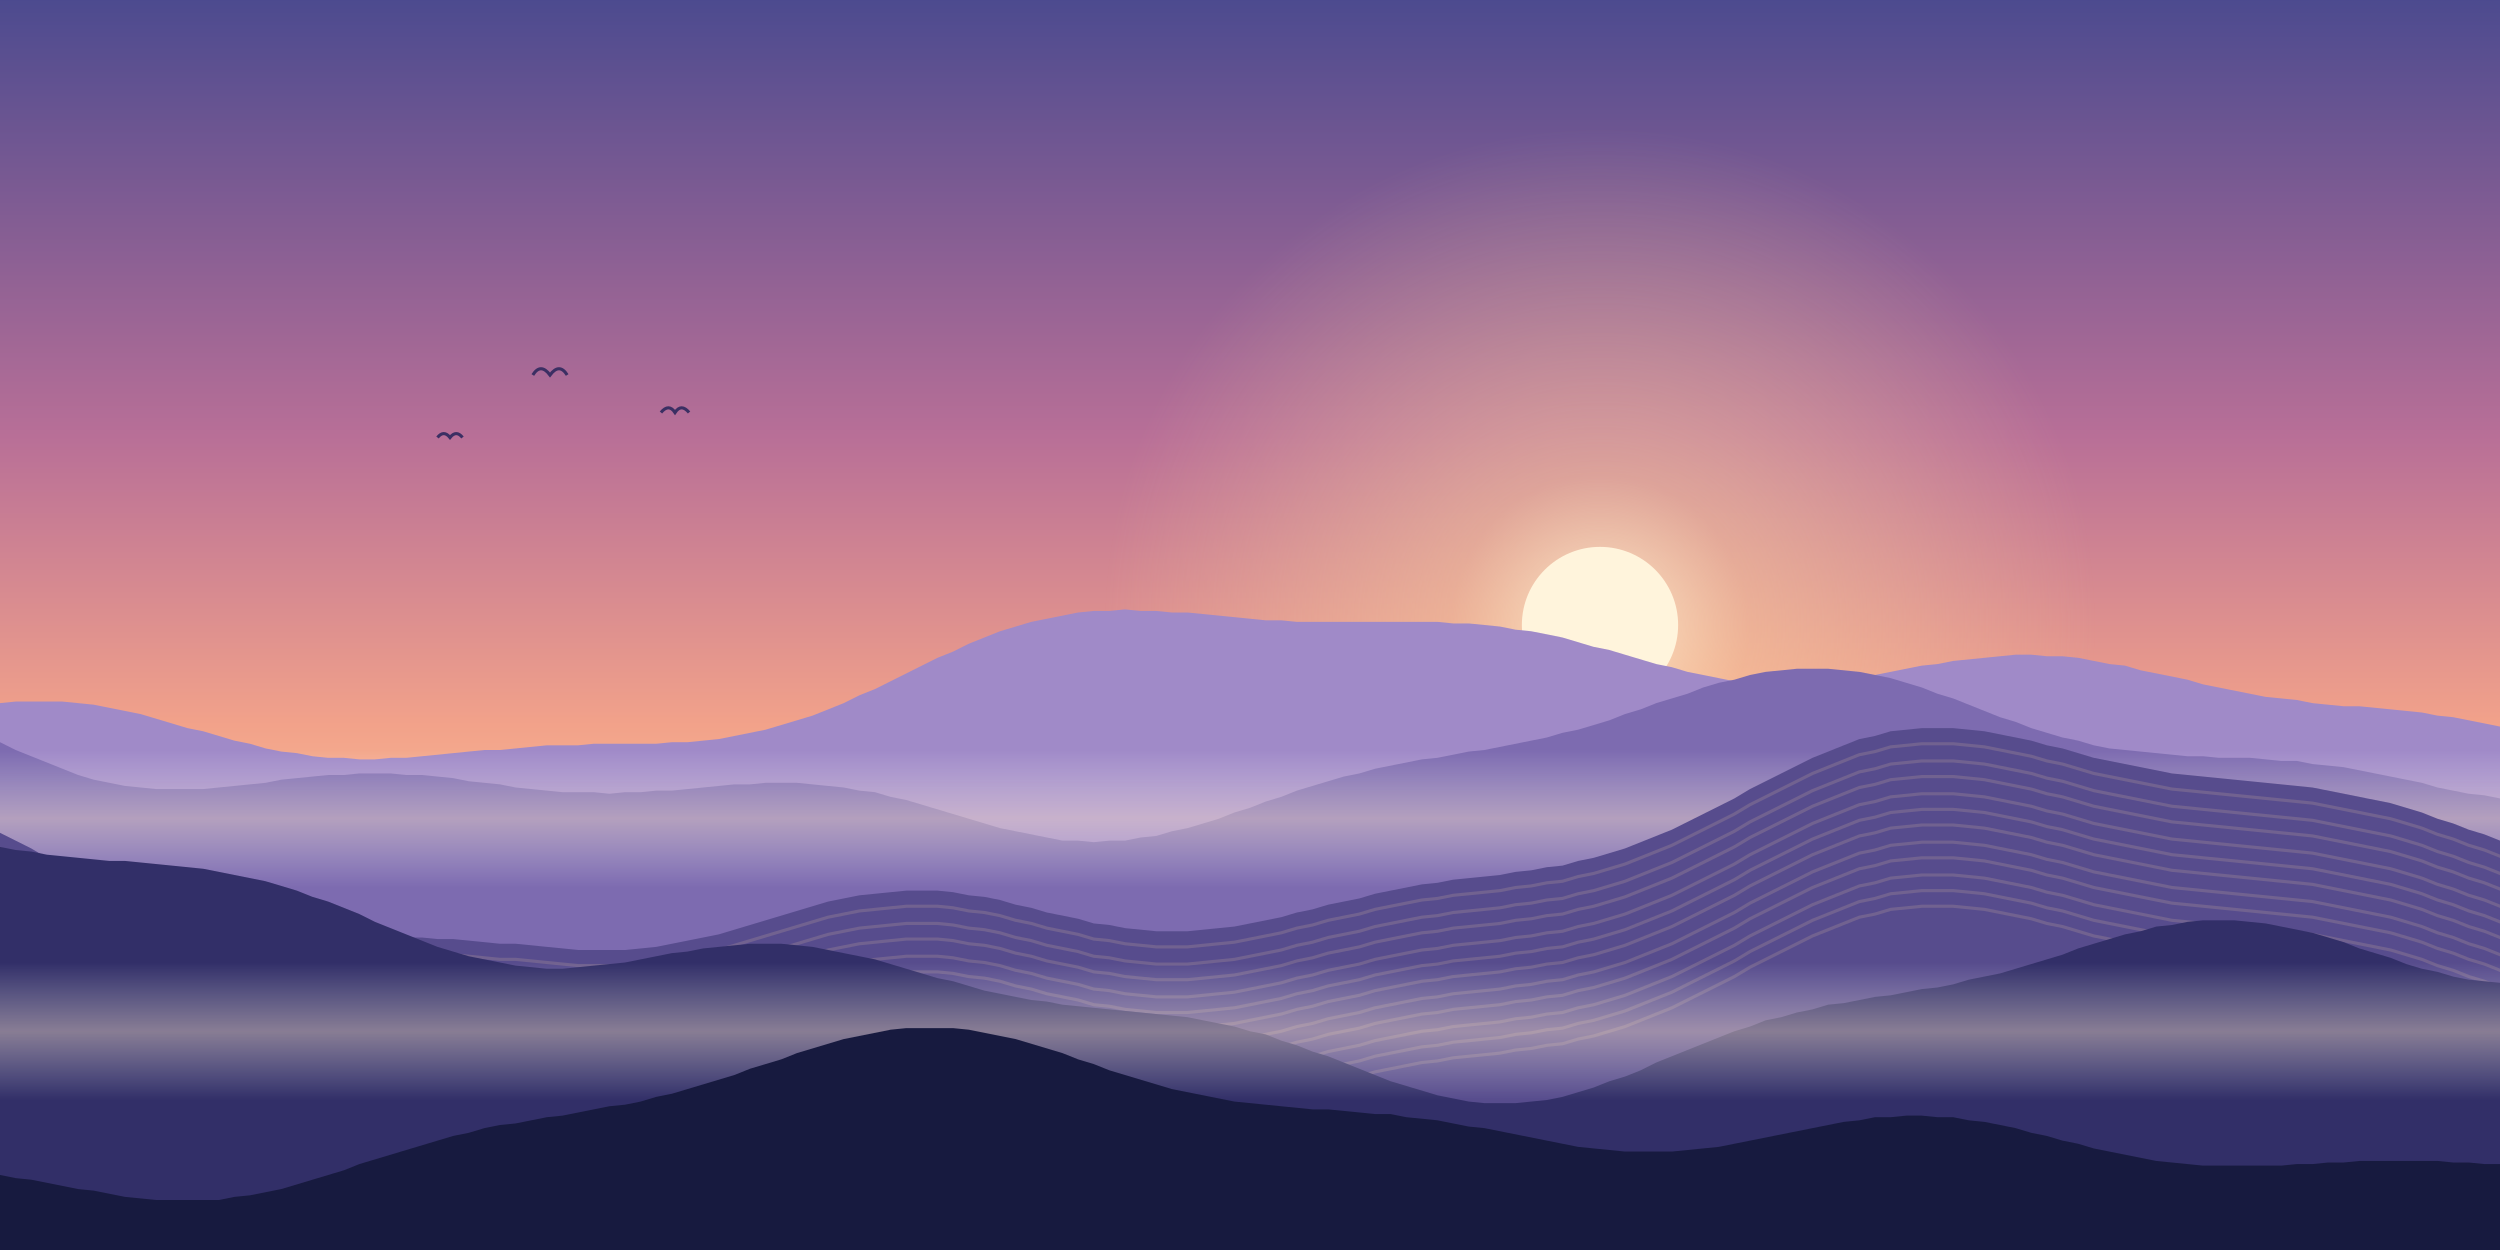
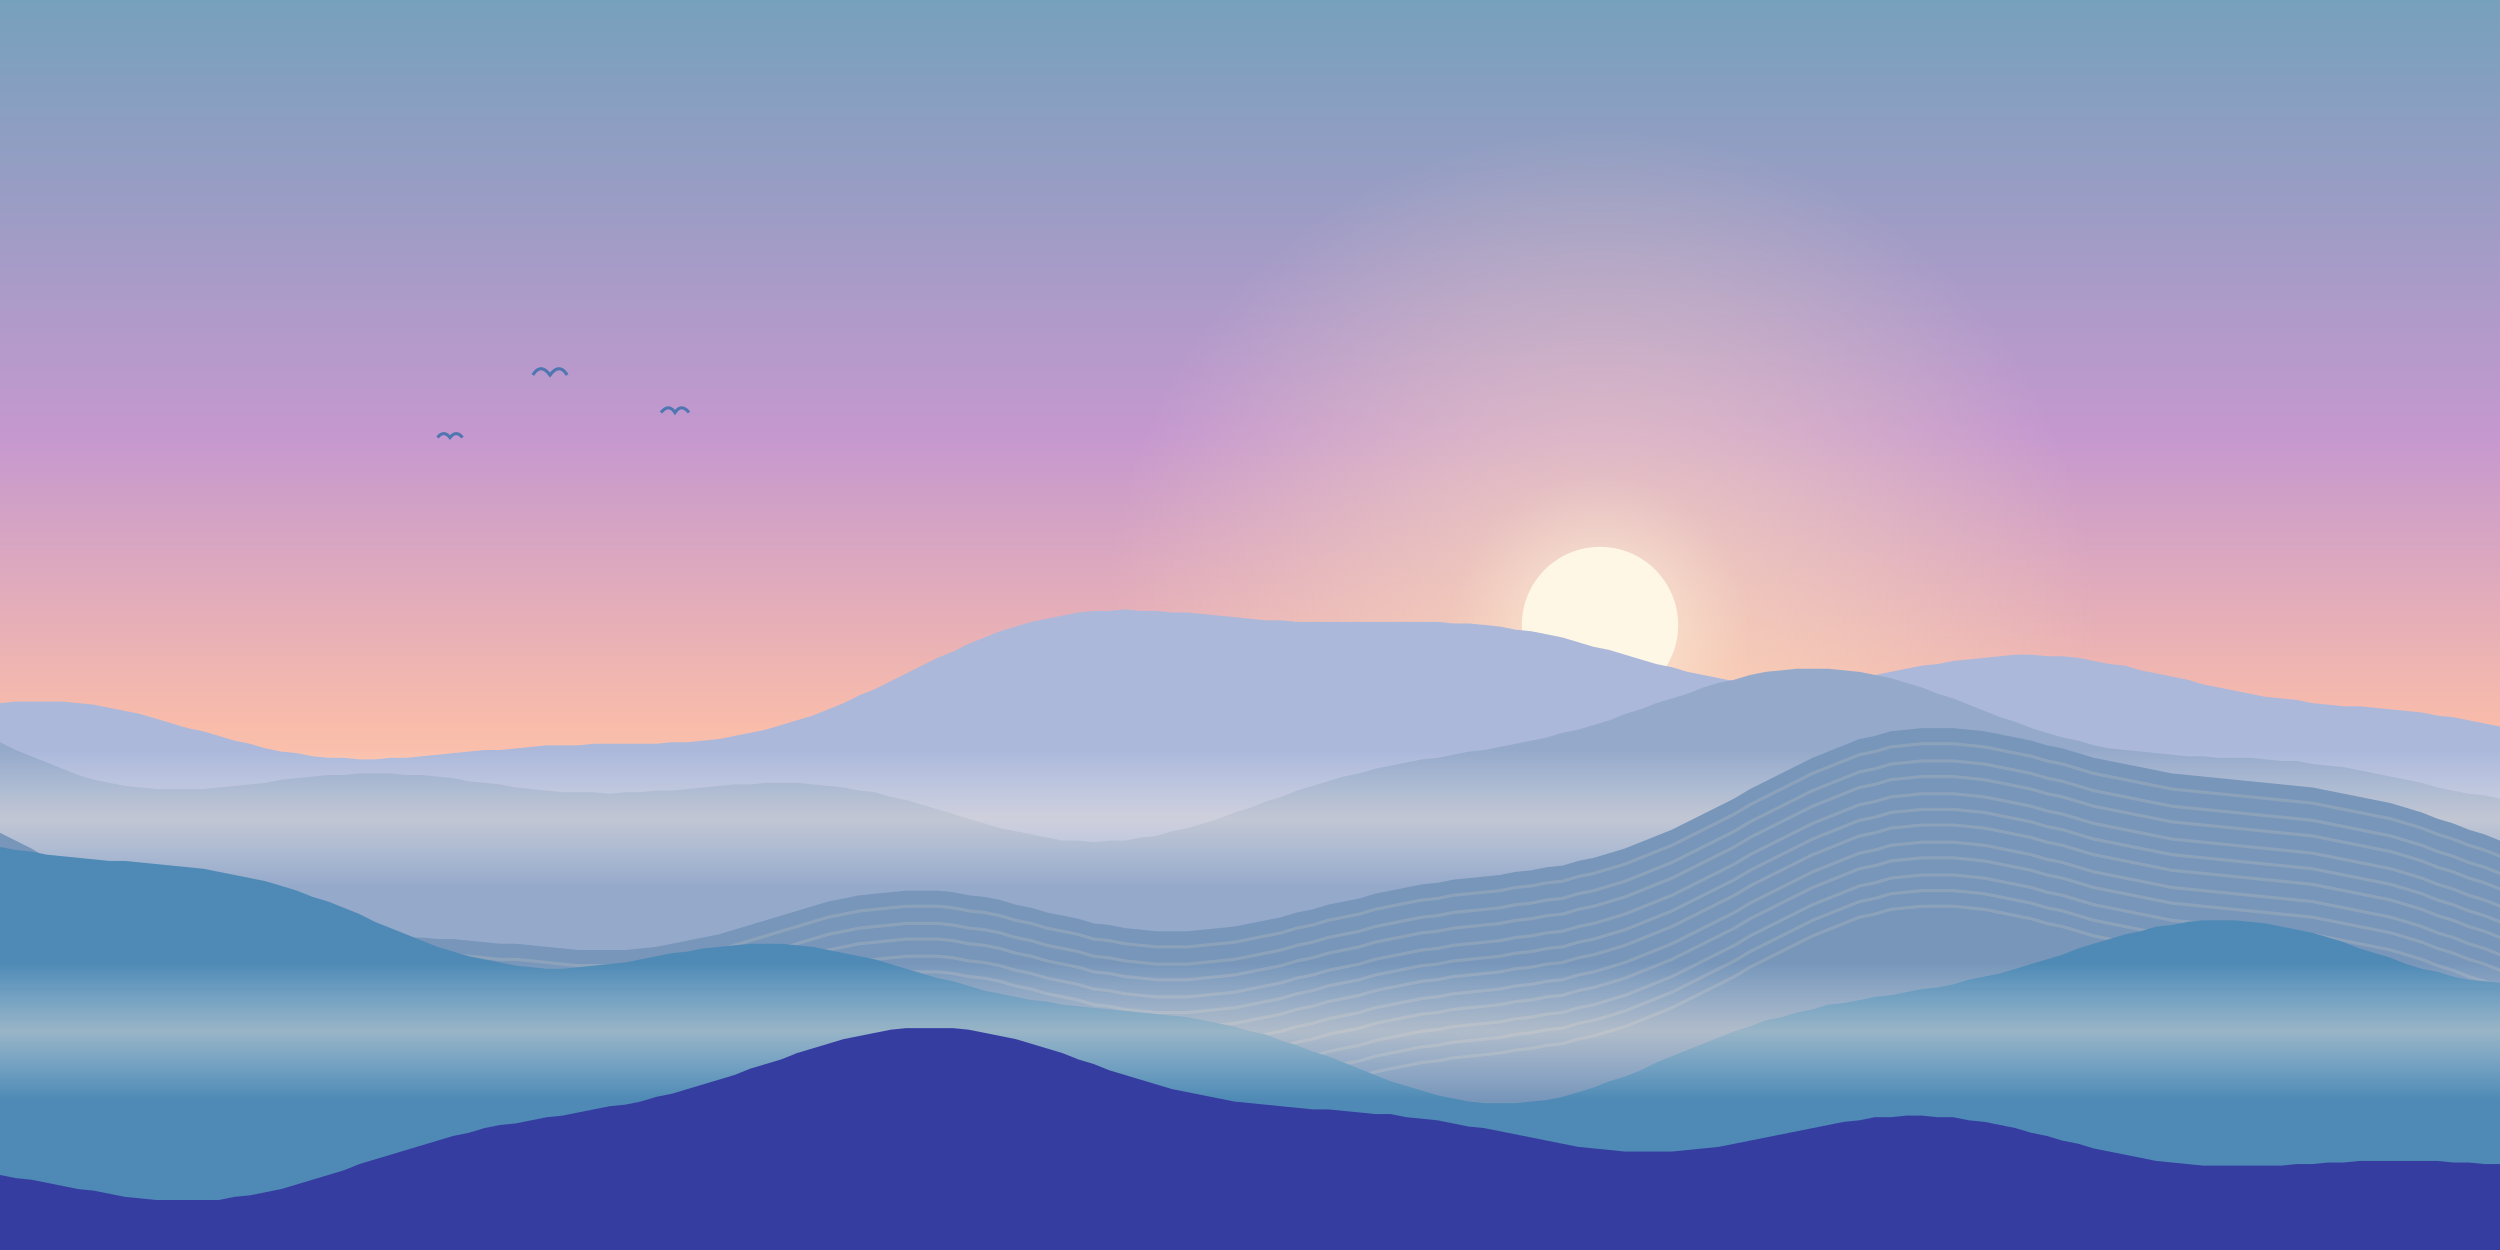
<svg xmlns="http://www.w3.org/2000/svg" viewBox="0 0 1600 800" preserveAspectRatio="xMidYMid slice">
  <defs>
    <linearGradient id="sky" x1="0" y1="0" x2="0" y2="1">
-       <stop offset="0" stop-color="#4b4a8f" />
-       <stop offset="0.35" stop-color="#b86f97" />
-       <stop offset="0.58" stop-color="#f2a28a" />
-       <stop offset="0.78" stop-color="#ffd6a0" />
-       <stop offset="1" stop-color="#ffe9c4" />
+       <stop offset="0" stop-color="#75a1bc" />
+       <stop offset="0.35" stop-color="#c598cf" />
+       <stop offset="0.58" stop-color="#f9bcaa" />
+       <stop offset="0.78" stop-color="#ffe2bd" />
+       <stop offset="1" stop-color="#fff0d6" />
    </linearGradient>
    <radialGradient id="sun">
-       <stop offset="0" stop-color="#fff3d6" stop-opacity="0.9" />
-       <stop offset="0.3" stop-color="#ffd9a0" stop-opacity="0.45" />
-       <stop offset="1" stop-color="#ffd9a0" stop-opacity="0" />
+       <stop offset="0" stop-color="#fff7e2" stop-opacity="0.9" />
+       <stop offset="0.3" stop-color="#ffe4bd" stop-opacity="0.45" />
+       <stop offset="1" stop-color="#ffe4bd" stop-opacity="0" />
    </radialGradient>
    <linearGradient id="mist" x1="0" y1="0" x2="0" y2="1">
      <stop offset="0" stop-color="#fff" stop-opacity="0" />
-       <stop offset="0.5" stop-color="#ffe8d0" stop-opacity="0.42" />
+       <stop offset="0.5" stop-color="#ffefde" stop-opacity="0.42" />
      <stop offset="1" stop-color="#fff" stop-opacity="0" />
    </linearGradient>
    <clipPath id="c3">
      <path d="M-10,528 L0,533 L10,538 L20,543 L30,549 L40,554 L50,560 L60,566 L70,571 L80,576 L90,580 L100,585 L110,588 L120,592 L130,594 L140,596 L150,598 L160,599 L170,600 L180,601 L190,601 L200,601 L210,601 L220,600 L230,600 L240,600 L250,600 L260,600 L270,600 L280,601 L290,601 L300,602 L310,603 L320,604 L330,604 L340,605 L350,606 L360,607 L370,608 L380,608 L390,608 L400,608 L410,607 L420,606 L430,604 L440,602 L450,600 L460,598 L470,595 L480,592 L490,589 L500,586 L510,583 L520,580 L530,577 L540,575 L550,573 L560,572 L570,571 L580,570 L590,570 L600,570 L610,571 L620,573 L630,574 L640,576 L650,579 L660,581 L670,584 L680,586 L690,588 L700,591 L710,592 L720,594 L730,595 L740,596 L750,596 L760,596 L770,595 L780,594 L790,593 L800,591 L810,589 L820,587 L830,584 L840,582 L850,579 L860,577 L870,575 L880,572 L890,570 L900,568 L910,566 L920,565 L930,563 L940,562 L950,561 L960,560 L970,558 L980,557 L990,555 L1000,554 L1010,551 L1020,549 L1030,546 L1040,543 L1050,539 L1060,535 L1070,531 L1080,526 L1090,521 L1100,516 L1110,511 L1120,505 L1130,500 L1140,495 L1150,490 L1160,485 L1170,481 L1180,477 L1190,473 L1200,471 L1210,468 L1220,467 L1230,466 L1240,466 L1250,466 L1260,467 L1270,468 L1280,470 L1290,472 L1300,474 L1310,477 L1320,479 L1330,482 L1340,485 L1350,487 L1360,489 L1370,491 L1380,493 L1390,495 L1400,496 L1410,497 L1420,498 L1430,499 L1440,500 L1450,501 L1460,502 L1470,503 L1480,504 L1490,506 L1500,508 L1510,510 L1520,512 L1530,514 L1540,517 L1550,520 L1560,524 L1570,527 L1580,531 L1590,534 L1600,538 L1610,541 L1610,800 L-10,800Z" />
    </clipPath>
    <path id="t3" d="M-10,528 L0,533 L10,538 L20,543 L30,549 L40,554 L50,560 L60,566 L70,571 L80,576 L90,580 L100,585 L110,588 L120,592 L130,594 L140,596 L150,598 L160,599 L170,600 L180,601 L190,601 L200,601 L210,601 L220,600 L230,600 L240,600 L250,600 L260,600 L270,600 L280,601 L290,601 L300,602 L310,603 L320,604 L330,604 L340,605 L350,606 L360,607 L370,608 L380,608 L390,608 L400,608 L410,607 L420,606 L430,604 L440,602 L450,600 L460,598 L470,595 L480,592 L490,589 L500,586 L510,583 L520,580 L530,577 L540,575 L550,573 L560,572 L570,571 L580,570 L590,570 L600,570 L610,571 L620,573 L630,574 L640,576 L650,579 L660,581 L670,584 L680,586 L690,588 L700,591 L710,592 L720,594 L730,595 L740,596 L750,596 L760,596 L770,595 L780,594 L790,593 L800,591 L810,589 L820,587 L830,584 L840,582 L850,579 L860,577 L870,575 L880,572 L890,570 L900,568 L910,566 L920,565 L930,563 L940,562 L950,561 L960,560 L970,558 L980,557 L990,555 L1000,554 L1010,551 L1020,549 L1030,546 L1040,543 L1050,539 L1060,535 L1070,531 L1080,526 L1090,521 L1100,516 L1110,511 L1120,505 L1130,500 L1140,495 L1150,490 L1160,485 L1170,481 L1180,477 L1190,473 L1200,471 L1210,468 L1220,467 L1230,466 L1240,466 L1250,466 L1260,467 L1270,468 L1280,470 L1290,472 L1300,474 L1310,477 L1320,479 L1330,482 L1340,485 L1350,487 L1360,489 L1370,491 L1380,493 L1390,495 L1400,496 L1410,497 L1420,498 L1430,499 L1440,500 L1450,501 L1460,502 L1470,503 L1480,504 L1490,506 L1500,508 L1510,510 L1520,512 L1530,514 L1540,517 L1550,520 L1560,524 L1570,527 L1580,531 L1590,534 L1600,538 L1610,541" fill="none" />
  </defs>
  <rect width="1600" height="800" fill="url(#sky)" />
  <circle cx="1024" cy="400" r="320" fill="url(#sun)" />
-   <circle cx="1024" cy="400" r="50" fill="#fff4dc" />
-   <path d="M-10,451 L0,450 L10,449 L20,449 L30,449 L40,449 L50,450 L60,451 L70,453 L80,455 L90,457 L100,460 L110,463 L120,466 L130,468 L140,471 L150,474 L160,476 L170,479 L180,481 L190,482 L200,484 L210,485 L220,485 L230,486 L240,486 L250,485 L260,485 L270,484 L280,483 L290,482 L300,481 L310,480 L320,480 L330,479 L340,478 L350,477 L360,477 L370,477 L380,476 L390,476 L400,476 L410,476 L420,476 L430,475 L440,475 L450,474 L460,473 L470,471 L480,469 L490,467 L500,464 L510,461 L520,458 L530,454 L540,450 L550,445 L560,441 L570,436 L580,431 L590,426 L600,421 L610,417 L620,412 L630,408 L640,404 L650,401 L660,398 L670,396 L680,394 L690,392 L700,391 L710,391 L720,390 L730,391 L740,391 L750,392 L760,392 L770,393 L780,394 L790,395 L800,396 L810,397 L820,397 L830,398 L840,398 L850,398 L860,398 L870,398 L880,398 L890,398 L900,398 L910,398 L920,398 L930,399 L940,399 L950,400 L960,401 L970,403 L980,404 L990,406 L1000,408 L1010,411 L1020,414 L1030,416 L1040,419 L1050,422 L1060,425 L1070,427 L1080,430 L1090,432 L1100,434 L1110,436 L1120,437 L1130,437 L1140,438 L1150,438 L1160,437 L1170,436 L1180,435 L1190,434 L1200,432 L1210,430 L1220,428 L1230,426 L1240,425 L1250,423 L1260,422 L1270,421 L1280,420 L1290,419 L1300,419 L1310,420 L1320,420 L1330,421 L1340,423 L1350,425 L1360,426 L1370,429 L1380,431 L1390,433 L1400,435 L1410,438 L1420,440 L1430,442 L1440,444 L1450,446 L1460,447 L1470,448 L1480,450 L1490,451 L1500,452 L1510,452 L1520,453 L1530,454 L1540,455 L1550,456 L1560,458 L1570,459 L1580,461 L1590,463 L1600,465 L1610,468 L1610,800 L-10,800Z" fill="#a08ac8" />
-   <path d="M-10,470 L0,475 L10,480 L20,484 L30,488 L40,492 L50,496 L60,499 L70,501 L80,503 L90,504 L100,505 L110,505 L120,505 L130,505 L140,504 L150,503 L160,502 L170,501 L180,499 L190,498 L200,497 L210,496 L220,496 L230,495 L240,495 L250,495 L260,496 L270,496 L280,497 L290,498 L300,500 L310,501 L320,502 L330,504 L340,505 L350,506 L360,507 L370,507 L380,507 L390,508 L400,507 L410,507 L420,506 L430,506 L440,505 L450,504 L460,503 L470,502 L480,502 L490,501 L500,501 L510,501 L520,502 L530,503 L540,504 L550,506 L560,507 L570,510 L580,512 L590,515 L600,518 L610,521 L620,524 L630,527 L640,530 L650,532 L660,534 L670,536 L680,538 L690,538 L700,539 L710,538 L720,538 L730,536 L740,535 L750,532 L760,530 L770,527 L780,524 L790,520 L800,517 L810,513 L820,510 L830,506 L840,503 L850,500 L860,497 L870,495 L880,492 L890,490 L900,488 L910,486 L920,485 L930,483 L940,481 L950,480 L960,478 L970,476 L980,474 L990,472 L1000,469 L1010,467 L1020,464 L1030,461 L1040,457 L1050,454 L1060,450 L1070,447 L1080,444 L1090,440 L1100,437 L1110,435 L1120,432 L1130,430 L1140,429 L1150,428 L1160,428 L1170,428 L1180,429 L1190,430 L1200,432 L1210,434 L1220,437 L1230,440 L1240,444 L1250,447 L1260,451 L1270,455 L1280,459 L1290,462 L1300,466 L1310,469 L1320,472 L1330,474 L1340,477 L1350,479 L1360,480 L1370,481 L1380,482 L1390,483 L1400,484 L1410,484 L1420,485 L1430,485 L1440,485 L1450,486 L1460,487 L1470,487 L1480,489 L1490,490 L1500,491 L1510,493 L1520,495 L1530,497 L1540,499 L1550,501 L1560,504 L1570,506 L1580,508 L1590,509 L1600,511 L1610,512 L1610,800 L-10,800Z" fill="#7d6bb0" />
+   <circle cx="1024" cy="400" r="50" fill="#fff7e6" />
+   <path d="M-10,451 L0,450 L10,449 L20,449 L30,449 L40,449 L50,450 L60,451 L70,453 L80,455 L90,457 L100,460 L110,463 L120,466 L130,468 L140,471 L150,474 L160,476 L170,479 L180,481 L190,482 L200,484 L210,485 L220,485 L230,486 L240,486 L250,485 L260,485 L270,484 L280,483 L290,482 L300,481 L310,480 L320,480 L330,479 L340,478 L350,477 L360,477 L370,477 L380,476 L390,476 L400,476 L410,476 L420,476 L430,475 L440,475 L450,474 L460,473 L470,471 L480,469 L490,467 L500,464 L510,461 L520,458 L530,454 L540,450 L550,445 L560,441 L570,436 L580,431 L590,426 L600,421 L610,417 L620,412 L630,408 L640,404 L650,401 L660,398 L670,396 L680,394 L690,392 L700,391 L710,391 L720,390 L730,391 L740,391 L750,392 L760,392 L770,393 L780,394 L790,395 L800,396 L810,397 L820,397 L830,398 L840,398 L850,398 L860,398 L870,398 L880,398 L890,398 L900,398 L910,398 L920,398 L930,399 L940,399 L950,400 L960,401 L970,403 L980,404 L990,406 L1000,408 L1010,411 L1020,414 L1030,416 L1040,419 L1050,422 L1060,425 L1070,427 L1080,430 L1090,432 L1100,434 L1110,436 L1120,437 L1130,437 L1140,438 L1150,438 L1160,437 L1170,436 L1180,435 L1190,434 L1200,432 L1210,430 L1220,428 L1230,426 L1240,425 L1250,423 L1260,422 L1270,421 L1280,420 L1290,419 L1300,419 L1310,420 L1320,420 L1330,421 L1340,423 L1350,425 L1360,426 L1370,429 L1380,431 L1390,433 L1400,435 L1410,438 L1420,440 L1430,442 L1440,444 L1450,446 L1460,447 L1470,448 L1480,450 L1490,451 L1500,452 L1510,452 L1520,453 L1530,454 L1540,455 L1550,456 L1560,458 L1570,459 L1580,461 L1590,463 L1600,465 L1610,468 L1610,800 L-10,800Z" fill="#abb8da" />
+   <path d="M-10,470 L0,475 L10,480 L20,484 L30,488 L40,492 L50,496 L60,499 L70,501 L80,503 L90,504 L100,505 L110,505 L120,505 L130,505 L140,504 L150,503 L160,502 L170,501 L180,499 L190,498 L200,497 L210,496 L220,496 L230,495 L240,495 L250,495 L260,496 L270,496 L280,497 L290,498 L300,500 L310,501 L320,502 L330,504 L340,505 L350,506 L360,507 L370,507 L380,507 L390,508 L400,507 L410,507 L420,506 L430,506 L440,505 L450,504 L460,503 L470,502 L480,502 L490,501 L500,501 L510,501 L520,502 L530,503 L540,504 L550,506 L560,507 L570,510 L580,512 L590,515 L600,518 L610,521 L620,524 L630,527 L640,530 L650,532 L660,534 L670,536 L680,538 L690,538 L700,539 L710,538 L720,538 L730,536 L740,535 L750,532 L760,530 L770,527 L780,524 L790,520 L800,517 L810,513 L820,510 L830,506 L840,503 L850,500 L860,497 L870,495 L880,492 L890,490 L900,488 L910,486 L920,485 L930,483 L940,481 L950,480 L960,478 L970,476 L980,474 L990,472 L1000,469 L1010,467 L1020,464 L1030,461 L1040,457 L1050,454 L1060,450 L1070,447 L1080,444 L1090,440 L1100,437 L1110,435 L1120,432 L1130,430 L1140,429 L1150,428 L1160,428 L1170,428 L1180,429 L1190,430 L1200,432 L1210,434 L1220,437 L1230,440 L1240,444 L1250,447 L1260,451 L1270,455 L1280,459 L1290,462 L1300,466 L1310,469 L1320,472 L1330,474 L1340,477 L1350,479 L1360,480 L1370,481 L1380,482 L1390,483 L1400,484 L1410,484 L1420,485 L1430,485 L1440,485 L1450,486 L1460,487 L1470,487 L1480,489 L1490,490 L1500,491 L1510,493 L1520,495 L1530,497 L1540,499 L1550,501 L1560,504 L1570,506 L1580,508 L1590,509 L1600,511 L1610,512 L1610,800 L-10,800Z" fill="#95a9ca" />
  <rect y="480" width="1600" height="88" fill="url(#mist)" />
-   <path d="M-10,528 L0,533 L10,538 L20,543 L30,549 L40,554 L50,560 L60,566 L70,571 L80,576 L90,580 L100,585 L110,588 L120,592 L130,594 L140,596 L150,598 L160,599 L170,600 L180,601 L190,601 L200,601 L210,601 L220,600 L230,600 L240,600 L250,600 L260,600 L270,600 L280,601 L290,601 L300,602 L310,603 L320,604 L330,604 L340,605 L350,606 L360,607 L370,608 L380,608 L390,608 L400,608 L410,607 L420,606 L430,604 L440,602 L450,600 L460,598 L470,595 L480,592 L490,589 L500,586 L510,583 L520,580 L530,577 L540,575 L550,573 L560,572 L570,571 L580,570 L590,570 L600,570 L610,571 L620,573 L630,574 L640,576 L650,579 L660,581 L670,584 L680,586 L690,588 L700,591 L710,592 L720,594 L730,595 L740,596 L750,596 L760,596 L770,595 L780,594 L790,593 L800,591 L810,589 L820,587 L830,584 L840,582 L850,579 L860,577 L870,575 L880,572 L890,570 L900,568 L910,566 L920,565 L930,563 L940,562 L950,561 L960,560 L970,558 L980,557 L990,555 L1000,554 L1010,551 L1020,549 L1030,546 L1040,543 L1050,539 L1060,535 L1070,531 L1080,526 L1090,521 L1100,516 L1110,511 L1120,505 L1130,500 L1140,495 L1150,490 L1160,485 L1170,481 L1180,477 L1190,473 L1200,471 L1210,468 L1220,467 L1230,466 L1240,466 L1250,466 L1260,467 L1270,468 L1280,470 L1290,472 L1300,474 L1310,477 L1320,479 L1330,482 L1340,485 L1350,487 L1360,489 L1370,491 L1380,493 L1390,495 L1400,496 L1410,497 L1420,498 L1430,499 L1440,500 L1450,501 L1460,502 L1470,503 L1480,504 L1490,506 L1500,508 L1510,510 L1520,512 L1530,514 L1540,517 L1550,520 L1560,524 L1570,527 L1580,531 L1590,534 L1600,538 L1610,541 L1610,800 L-10,800Z" fill="#574c8d" />
-   <g clip-path="url(#c3)" stroke="#ffd6a0" stroke-opacity=".16" stroke-width="2" fill="none">
+   <path d="M-10,528 L0,533 L10,538 L20,543 L30,549 L40,554 L50,560 L60,566 L70,571 L80,576 L90,580 L100,585 L110,588 L120,592 L130,594 L140,596 L150,598 L160,599 L170,600 L180,601 L190,601 L200,601 L210,601 L220,600 L230,600 L240,600 L250,600 L260,600 L270,600 L280,601 L290,601 L300,602 L310,603 L320,604 L330,604 L340,605 L350,606 L360,607 L370,608 L380,608 L390,608 L400,608 L410,607 L420,606 L430,604 L440,602 L450,600 L460,598 L470,595 L480,592 L490,589 L500,586 L510,583 L520,580 L530,577 L540,575 L550,573 L560,572 L570,571 L580,570 L590,570 L600,570 L610,571 L620,573 L630,574 L640,576 L650,579 L660,581 L670,584 L680,586 L690,588 L700,591 L710,592 L720,594 L730,595 L740,596 L750,596 L760,596 L770,595 L780,594 L790,593 L800,591 L810,589 L820,587 L830,584 L840,582 L850,579 L860,577 L870,575 L880,572 L890,570 L900,568 L910,566 L920,565 L930,563 L940,562 L950,561 L960,560 L970,558 L980,557 L990,555 L1000,554 L1010,551 L1020,549 L1030,546 L1040,543 L1050,539 L1060,535 L1070,531 L1080,526 L1090,521 L1100,516 L1110,511 L1120,505 L1130,500 L1140,495 L1150,490 L1160,485 L1170,481 L1180,477 L1190,473 L1200,471 L1210,468 L1220,467 L1230,466 L1240,466 L1250,466 L1260,467 L1270,468 L1280,470 L1290,472 L1300,474 L1310,477 L1320,479 L1330,482 L1340,485 L1350,487 L1360,489 L1370,491 L1380,493 L1390,495 L1400,496 L1410,497 L1420,498 L1430,499 L1440,500 L1450,501 L1460,502 L1470,503 L1480,504 L1490,506 L1500,508 L1510,510 L1520,512 L1530,514 L1540,517 L1550,520 L1560,524 L1570,527 L1580,531 L1590,534 L1600,538 L1610,541 L1610,800 L-10,800Z" fill="#7796ba" />
+   <g clip-path="url(#c3)" stroke="#ffe2bd" stroke-opacity=".16" stroke-width="2" fill="none">
    <use href="#t3" y="10" />
    <use href="#t3" y="21" />
    <use href="#t3" y="31" />
    <use href="#t3" y="42" />
    <use href="#t3" y="52" />
    <use href="#t3" y="62" />
    <use href="#t3" y="73" />
    <use href="#t3" y="83" />
    <use href="#t3" y="94" />
    <use href="#t3" y="104" />
    <use href="#t3" y="114" />
  </g>
-   <path d="M-10,540 L0,542 L10,544 L20,545 L30,547 L40,548 L50,549 L60,550 L70,551 L80,551 L90,552 L100,553 L110,554 L120,555 L130,556 L140,558 L150,560 L160,562 L170,564 L180,567 L190,570 L200,574 L210,577 L220,581 L230,585 L240,590 L250,594 L260,598 L270,602 L280,606 L290,609 L300,612 L310,614 L320,616 L330,618 L340,619 L350,620 L360,620 L370,619 L380,618 L390,617 L400,616 L410,614 L420,612 L430,610 L440,609 L450,607 L460,606 L470,605 L480,604 L490,604 L500,604 L510,605 L520,606 L530,608 L540,610 L550,612 L560,614 L570,617 L580,620 L590,623 L600,626 L610,628 L620,631 L630,634 L640,636 L650,638 L660,640 L670,641 L680,643 L690,644 L700,645 L710,646 L720,647 L730,648 L740,649 L750,650 L760,651 L770,653 L780,655 L790,657 L800,660 L810,662 L820,666 L830,669 L840,673 L850,676 L860,680 L870,684 L880,688 L890,692 L900,695 L910,698 L920,701 L930,703 L940,705 L950,706 L960,706 L970,706 L980,705 L990,704 L1000,702 L1010,699 L1020,696 L1030,692 L1040,689 L1050,685 L1060,680 L1070,676 L1080,672 L1090,668 L1100,664 L1110,660 L1120,657 L1130,653 L1140,651 L1150,648 L1160,646 L1170,643 L1180,642 L1190,640 L1200,638 L1210,637 L1220,635 L1230,633 L1240,632 L1250,630 L1260,627 L1270,625 L1280,623 L1290,620 L1300,617 L1310,614 L1320,611 L1330,607 L1340,604 L1350,601 L1360,598 L1370,596 L1380,593 L1390,592 L1400,590 L1410,589 L1420,589 L1430,589 L1440,590 L1450,591 L1460,593 L1470,595 L1480,597 L1490,600 L1500,603 L1510,607 L1520,610 L1530,613 L1540,617 L1550,620 L1560,622 L1570,625 L1580,627 L1590,628 L1600,629 L1610,630 L1610,800 L-10,800Z" fill="#322f68" />
+   <path d="M-10,540 L0,542 L10,544 L20,545 L30,547 L40,548 L50,549 L60,550 L70,551 L80,551 L90,552 L100,553 L110,554 L120,555 L130,556 L140,558 L150,560 L160,562 L170,564 L180,567 L190,570 L200,574 L210,577 L220,581 L230,585 L240,590 L250,594 L260,598 L270,602 L280,606 L290,609 L300,612 L310,614 L320,616 L330,618 L340,619 L350,620 L360,620 L370,619 L380,618 L390,617 L400,616 L410,614 L420,612 L430,610 L440,609 L450,607 L460,606 L470,605 L480,604 L490,604 L500,604 L510,605 L520,606 L530,608 L540,610 L550,612 L560,614 L570,617 L580,620 L590,623 L600,626 L610,628 L620,631 L630,634 L640,636 L650,638 L660,640 L670,641 L680,643 L690,644 L700,645 L710,646 L720,647 L730,648 L740,649 L750,650 L760,651 L770,653 L780,655 L790,657 L800,660 L810,662 L820,666 L830,669 L840,673 L850,676 L860,680 L870,684 L880,688 L890,692 L900,695 L910,698 L920,701 L930,703 L940,705 L950,706 L960,706 L970,706 L980,705 L990,704 L1000,702 L1010,699 L1020,696 L1030,692 L1040,689 L1050,685 L1060,680 L1070,676 L1080,672 L1090,668 L1100,664 L1110,660 L1120,657 L1130,653 L1140,651 L1150,648 L1160,646 L1170,643 L1180,642 L1190,640 L1200,638 L1210,637 L1220,635 L1230,633 L1240,632 L1250,630 L1260,627 L1270,625 L1280,623 L1290,620 L1300,617 L1310,614 L1320,611 L1330,607 L1340,604 L1350,601 L1360,598 L1370,596 L1380,593 L1390,592 L1400,590 L1410,589 L1420,589 L1430,589 L1440,590 L1450,591 L1460,593 L1470,595 L1480,597 L1490,600 L1500,603 L1510,607 L1520,610 L1530,613 L1540,617 L1550,620 L1560,622 L1570,625 L1580,627 L1590,628 L1600,629 L1610,630 L1610,800 L-10,800Z" fill="#4e8ab5" />
  <rect y="616" width="1600" height="88" fill="url(#mist)" />
-   <path d="M-10,751 L0,752 L10,754 L20,755 L30,757 L40,759 L50,761 L60,762 L70,764 L80,766 L90,767 L100,768 L110,768 L120,768 L130,768 L140,768 L150,766 L160,765 L170,763 L180,761 L190,758 L200,755 L210,752 L220,749 L230,745 L240,742 L250,739 L260,736 L270,733 L280,730 L290,727 L300,725 L310,722 L320,720 L330,719 L340,717 L350,715 L360,714 L370,712 L380,710 L390,708 L400,707 L410,705 L420,702 L430,700 L440,697 L450,694 L460,691 L470,688 L480,684 L490,681 L500,678 L510,674 L520,671 L530,668 L540,665 L550,663 L560,661 L570,659 L580,658 L590,658 L600,658 L610,658 L620,659 L630,661 L640,663 L650,665 L660,668 L670,671 L680,674 L690,678 L700,681 L710,685 L720,688 L730,691 L740,694 L750,697 L760,699 L770,701 L780,703 L790,705 L800,706 L810,707 L820,708 L830,709 L840,710 L850,710 L860,711 L870,712 L880,713 L890,713 L900,715 L910,716 L920,717 L930,719 L940,721 L950,722 L960,724 L970,726 L980,728 L990,730 L1000,732 L1010,734 L1020,735 L1030,736 L1040,737 L1050,737 L1060,737 L1070,737 L1080,736 L1090,735 L1100,734 L1110,732 L1120,730 L1130,728 L1140,726 L1150,724 L1160,722 L1170,720 L1180,718 L1190,717 L1200,715 L1210,715 L1220,714 L1230,714 L1240,715 L1250,715 L1260,717 L1270,718 L1280,720 L1290,722 L1300,725 L1310,727 L1320,730 L1330,732 L1340,735 L1350,737 L1360,739 L1370,741 L1380,743 L1390,744 L1400,745 L1410,746 L1420,746 L1430,746 L1440,746 L1450,746 L1460,746 L1470,745 L1480,745 L1490,744 L1500,744 L1510,743 L1520,743 L1530,743 L1540,743 L1550,743 L1560,743 L1570,744 L1580,744 L1590,745 L1600,745 L1610,745 L1610,800 L-10,800Z" fill="#171a3f" />
-   <path d="M341,240 Q346,232 352,240 Q358,232 363,240" stroke="#3b2f63" stroke-width="2" fill="none" />
-   <path d="M423,264 Q428,258 432,264 Q436,258 441,264" stroke="#3b2f63" stroke-width="2" fill="none" />
-   <path d="M280,280 Q284,275 288,280 Q292,275 296,280" stroke="#3b2f63" stroke-width="2" fill="none" />
+   <path d="M-10,751 L0,752 L10,754 L20,755 L30,757 L40,759 L50,761 L60,762 L70,764 L80,766 L90,767 L100,768 L110,768 L120,768 L130,768 L140,768 L150,766 L160,765 L170,763 L180,761 L190,758 L200,755 L210,752 L220,749 L230,745 L240,742 L250,739 L260,736 L270,733 L280,730 L290,727 L300,725 L310,722 L320,720 L330,719 L340,717 L350,715 L360,714 L370,712 L380,710 L390,708 L400,707 L410,705 L420,702 L430,700 L440,697 L450,694 L460,691 L470,688 L480,684 L490,681 L500,678 L510,674 L520,671 L530,668 L540,665 L550,663 L560,661 L570,659 L580,658 L590,658 L600,658 L610,658 L620,659 L630,661 L640,663 L650,665 L660,668 L670,671 L680,674 L690,678 L700,681 L710,685 L720,688 L730,691 L740,694 L750,697 L760,699 L770,701 L780,703 L790,705 L800,706 L810,707 L820,708 L830,709 L840,710 L850,710 L860,711 L870,712 L880,713 L890,713 L900,715 L910,716 L920,717 L930,719 L940,721 L950,722 L960,724 L970,726 L980,728 L990,730 L1000,732 L1010,734 L1020,735 L1030,736 L1040,737 L1050,737 L1060,737 L1070,737 L1080,736 L1090,735 L1100,734 L1110,732 L1120,730 L1130,728 L1140,726 L1150,724 L1160,722 L1170,720 L1180,718 L1190,717 L1200,715 L1210,715 L1220,714 L1230,714 L1240,715 L1250,715 L1260,717 L1270,718 L1280,720 L1290,722 L1300,725 L1310,727 L1320,730 L1330,732 L1340,735 L1350,737 L1360,739 L1370,741 L1380,743 L1390,744 L1400,745 L1410,746 L1420,746 L1430,746 L1440,746 L1450,746 L1460,746 L1470,745 L1480,745 L1490,744 L1500,744 L1510,743 L1520,743 L1530,743 L1540,743 L1550,743 L1560,743 L1570,744 L1580,744 L1590,745 L1600,745 L1610,745 L1610,800 L-10,800Z" fill="#353da0" />
+   <path d="M341,240 Q346,232 352,240 Q358,232 363,240" stroke="#4f76b1" stroke-width="2" fill="none" />
+   <path d="M423,264 Q428,258 432,264 Q436,258 441,264" stroke="#4f76b1" stroke-width="2" fill="none" />
+   <path d="M280,280 Q284,275 288,280 Q292,275 296,280" stroke="#4f76b1" stroke-width="2" fill="none" />
</svg>
